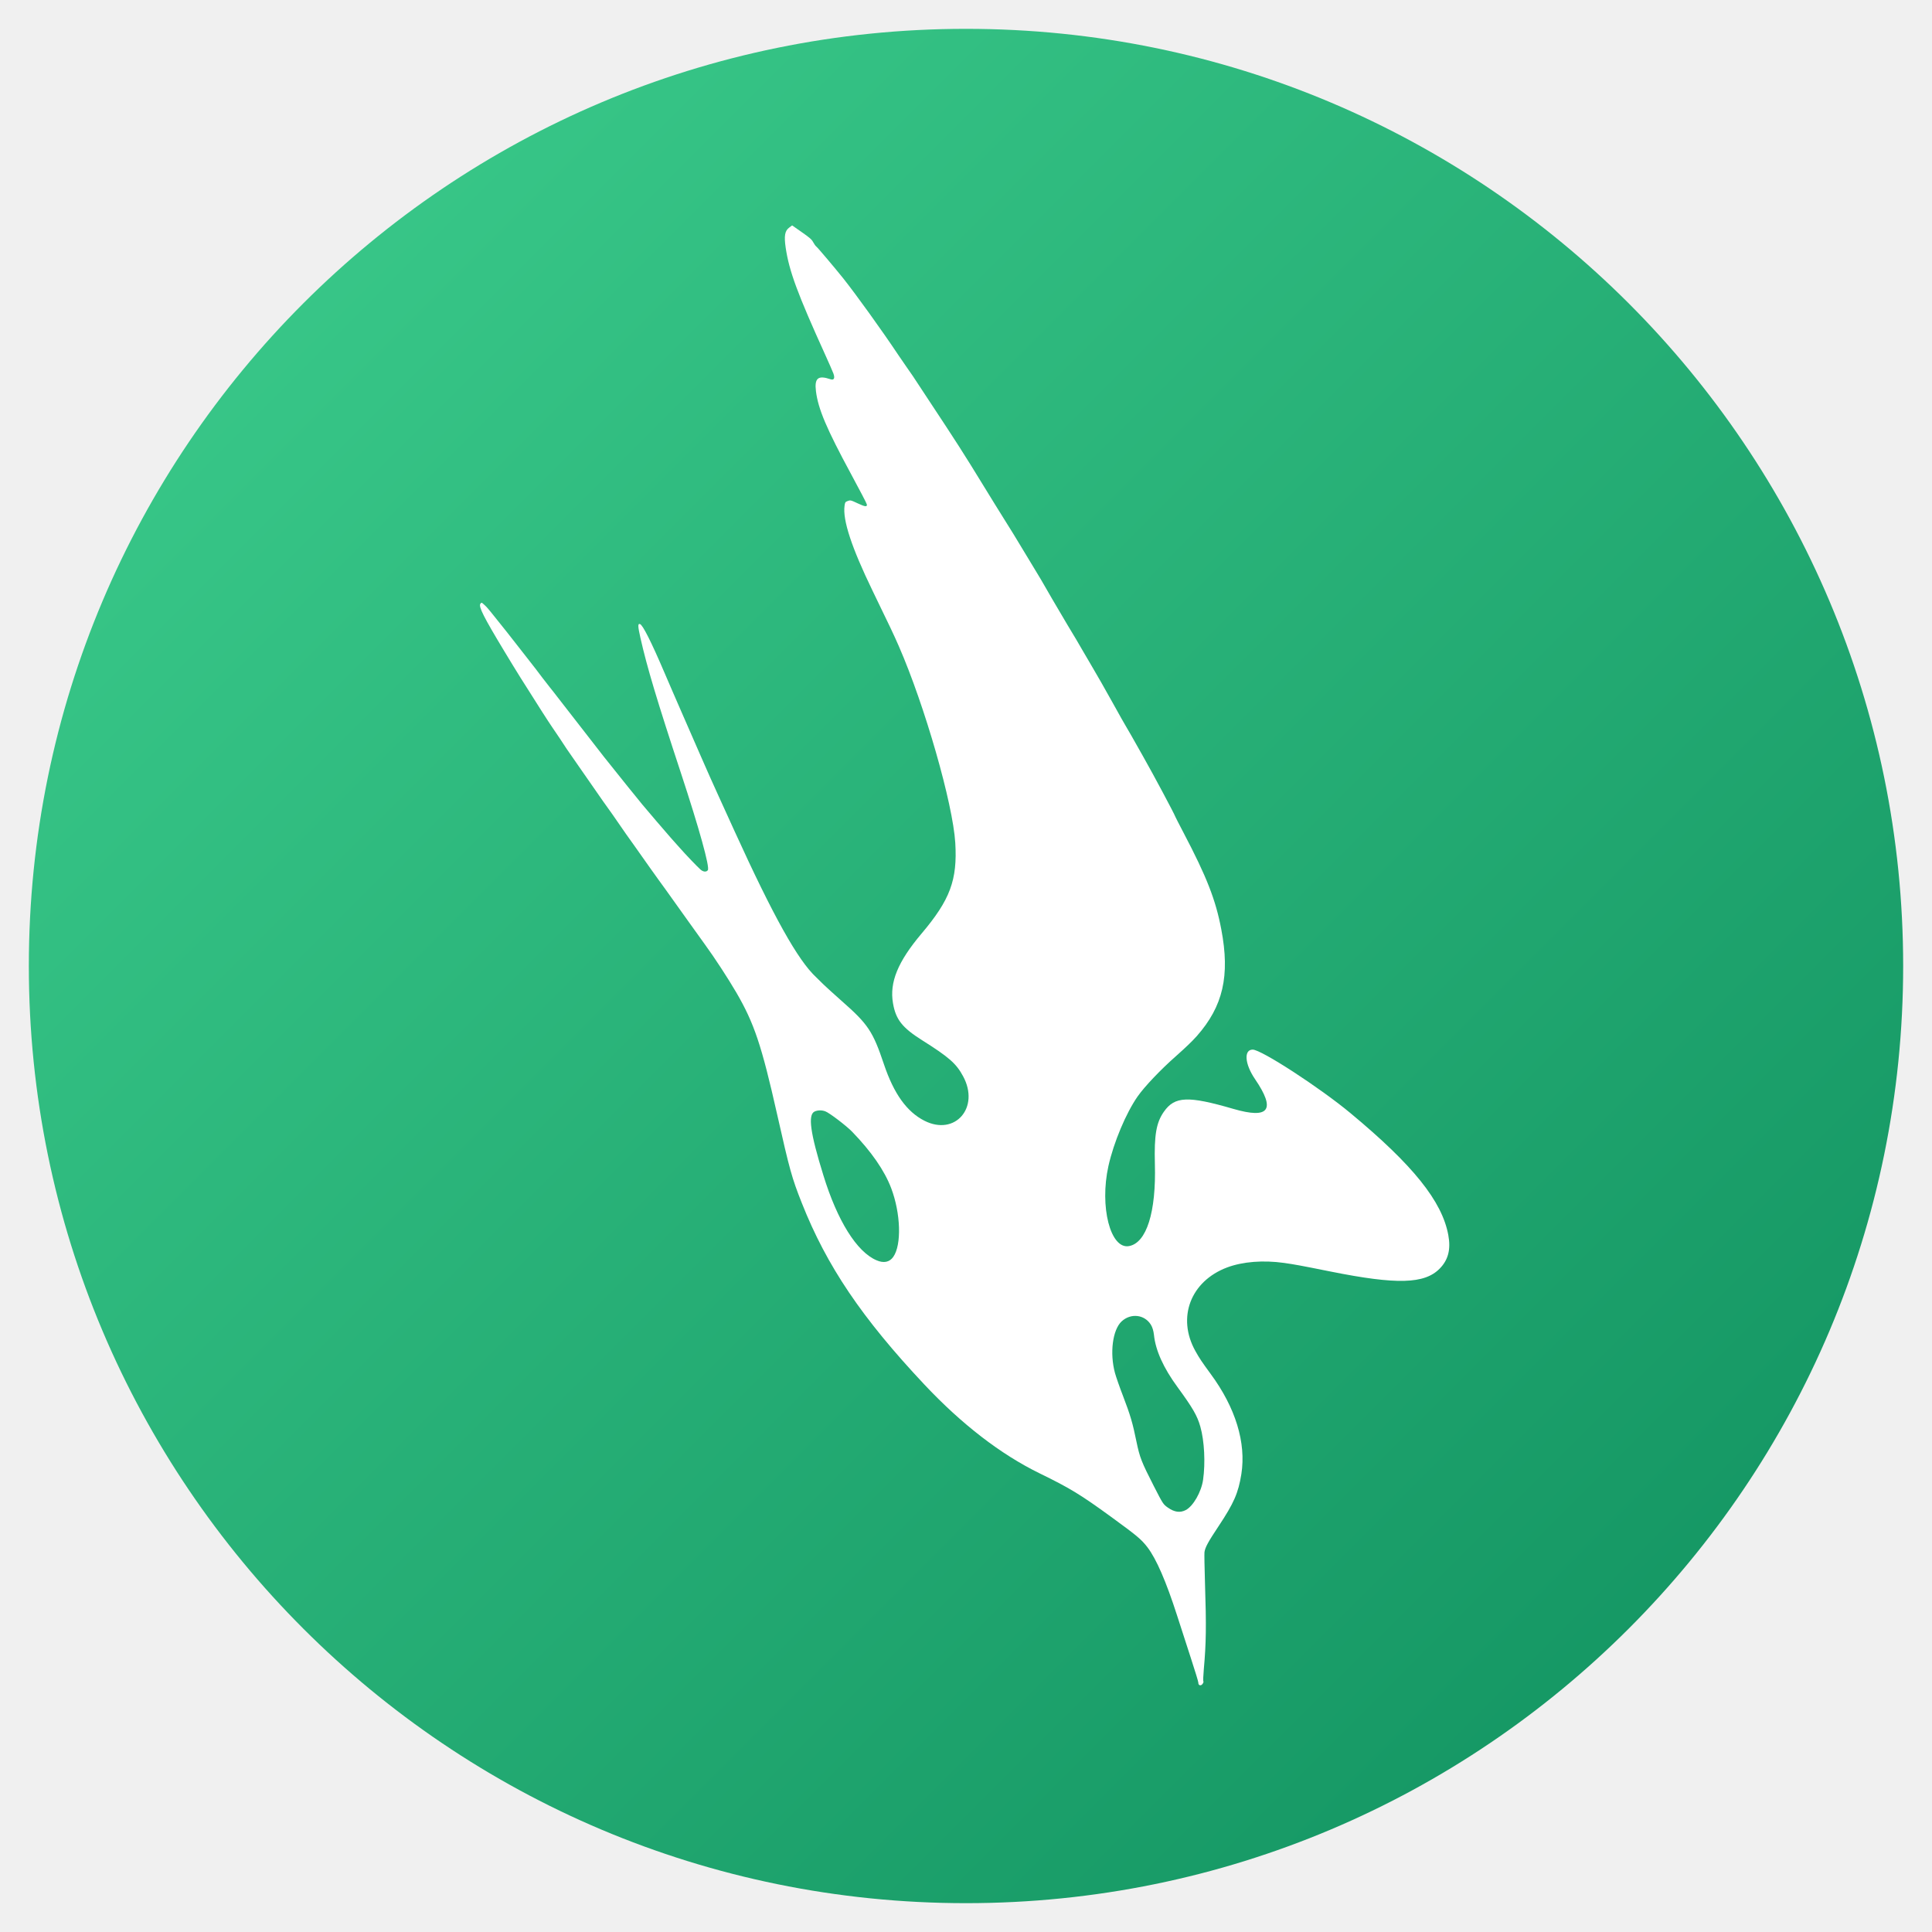
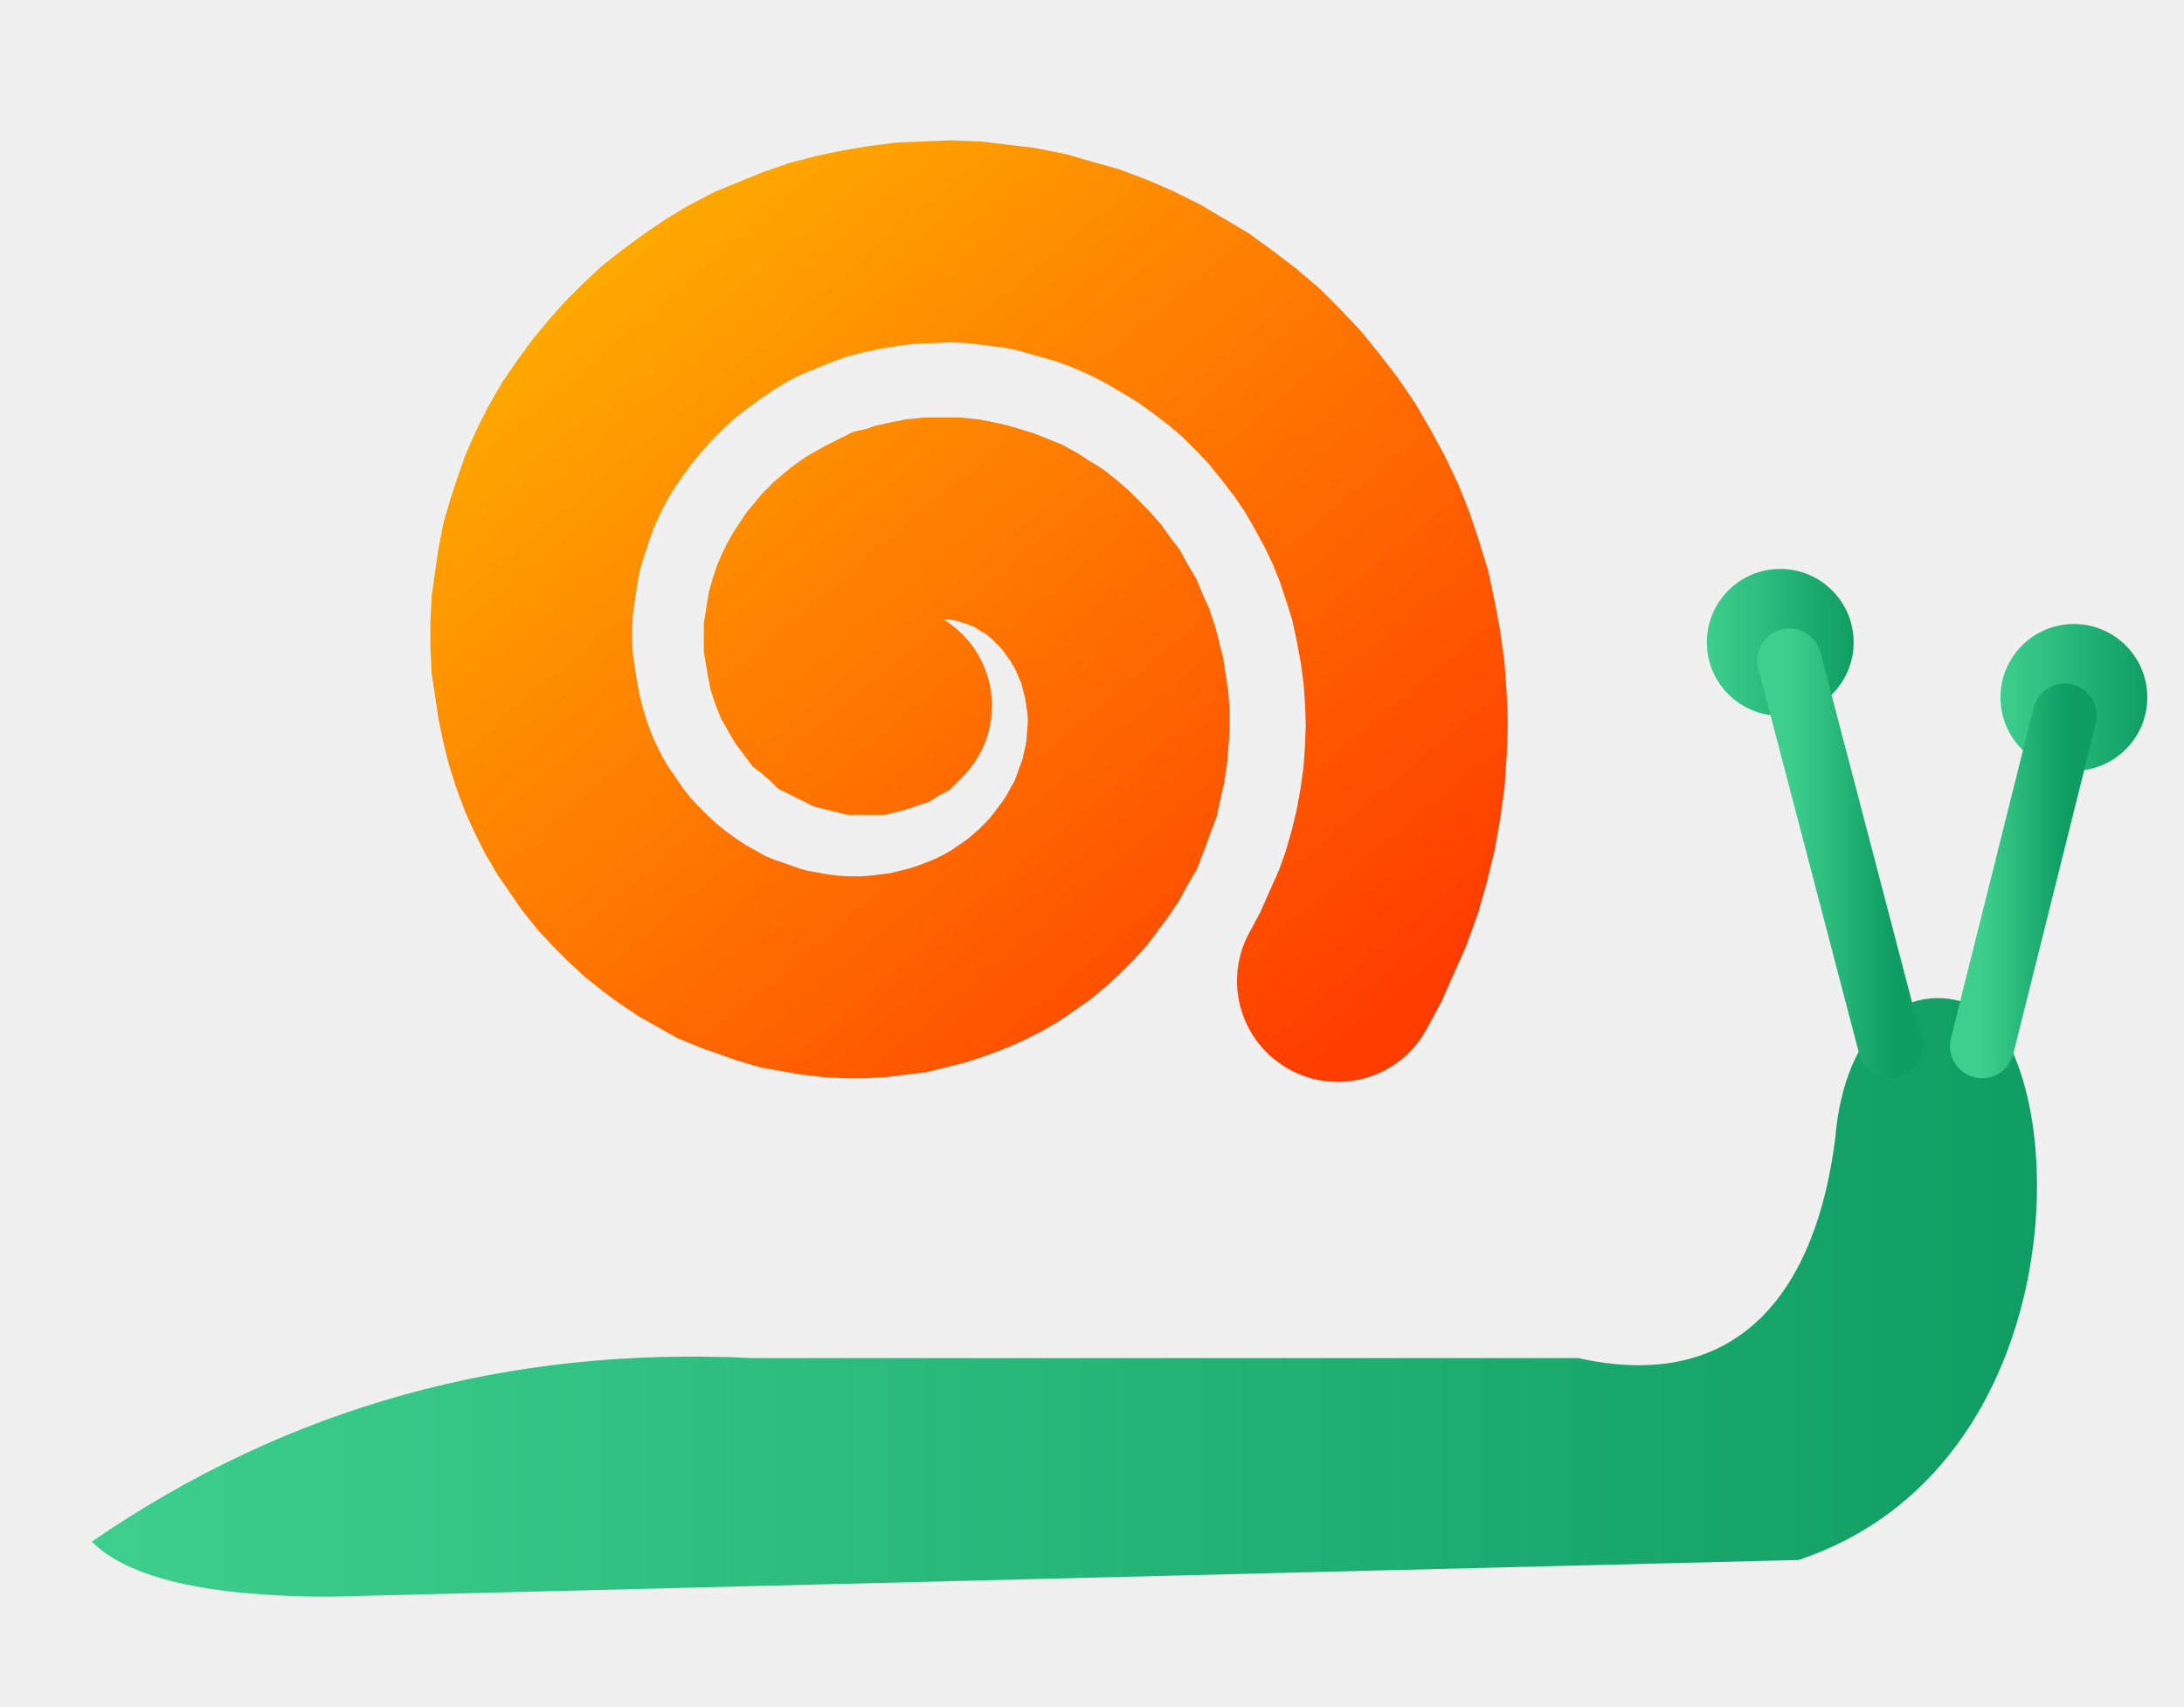
- <svg xmlns="http://www.w3.org/2000/svg" viewBox="40 40 1072 1072">
+ <svg xmlns="http://www.w3.org/2000/svg" viewBox="14 40 238 186">
  <defs>
-     <linearGradient id="e" x1="0" y1="0" x2="1" y2="1">
+     <linearGradient id="s" x1="0" y1="0" x2="1" y2="1">
+       <stop offset="0" stop-color="#FFB000" />
+       <stop offset="1" stop-color="#FF3D00" />
+     </linearGradient>
+     <linearGradient id="b" x1="0" y1="0" x2="1" y2="0">
      <stop offset="0" stop-color="#3ECF8E" />
-       <stop offset="1" stop-color="#0F8F5E" />
+       <stop offset="1" stop-color="#0F9D63" />
    </linearGradient>
  </defs>
-   <circle cx="576" cy="576" r="520" fill="url(#e)" />
-   <g transform="translate(576 576) rotate(35) scale(0.6) translate(-576 -600)">
-     <g transform="translate(0,1152) scale(0.08,-0.08)" fill="#FFFFFF" stroke="none">
-       <path d="M630 12720 c-20 -60 5 -113 101 -215 189 -199 414 -355 1089 -754 85 -50 173 -104 195 -119 49 -34 53 -63 10 -75 -144 -42 -159 -96 -57 -209 138 -153 349 -285 882 -552 184 -92 342 -174 350 -182 23 -22 0 -35 -87 -50 -97 -17 -98 -18 -118 -48 -15 -23 -15 -27 4 -64 76 -148 342 -347 826 -617 432 -241 482 -269 620 -353 637 -389 1555 -1132 1837 -1487 267 -337 329 -572 282 -1085 -38 -422 19 -673 191 -846 134 -136 250 -171 520 -158 369 18 479 6 628 -69 369 -184 323 -622 -71 -678 -226 -32 -468 53 -757 266 -322 238 -417 275 -815 319 -129 15 -257 31 -285 36 -27 5 -81 14 -120 20 -284 39 -807 292 -1740 842 -99 59 -270 159 -380 224 -110 64 -308 183 -440 264 -132 81 -346 212 -475 290 -129 79 -316 193 -415 255 -336 209 -530 313 -560 301 -25 -9 -6 -34 97 -128 257 -234 575 -485 1278 -1010 546 -408 900 -700 900 -742 0 -30 -32 -48 -74 -43 -56 7 -233 42 -336 67 -47 11 -112 26 -145 34 -83 20 -438 111 -505 130 -30 9 -86 25 -125 36 -38 11 -92 26 -120 34 -47 13 -297 87 -430 126 -61 18 -731 225 -840 259 -33 11 -94 29 -135 41 -41 12 -100 30 -130 40 -30 11 -174 56 -320 100 -146 44 -292 89 -325 99 -33 10 -96 28 -140 41 -44 12 -107 31 -140 41 -33 10 -81 22 -108 25 -45 6 -47 6 -47 -17 1 -39 120 -103 538 -288 245 -109 387 -169 762 -324 75 -31 167 -68 205 -82 65 -24 217 -83 275 -107 14 -5 142 -53 285 -105 143 -52 296 -108 340 -125 44 -16 91 -34 105 -38 35 -11 227 -81 330 -120 47 -17 96 -36 110 -40 25 -8 154 -55 405 -145 72 -26 148 -53 170 -60 38 -12 125 -43 555 -195 96 -34 232 -81 302 -106 187 -64 442 -167 619 -248 372 -172 588 -331 1192 -881 489 -445 564 -507 824 -678 653 -431 1332 -691 2363 -906 619 -129 1188 -155 1681 -77 385 61 526 70 964 62 375 -7 434 -12 547 -47 161 -51 404 -200 735 -451 104 -78 289 -218 413 -312 124 -93 229 -175 233 -183 16 -26 47 -15 47 17 0 17 -4 30 -9 30 -5 0 -39 53 -76 117 -151 263 -258 421 -561 825 -106 142 -200 271 -209 288 -26 50 -34 124 -39 340 -8 321 -33 445 -130 645 -162 330 -495 590 -956 745 -167 57 -206 72 -295 115 -399 193 -509 630 -253 1003 109 158 292 309 508 419 115 58 162 80 500 228 714 313 971 504 1012 751 23 139 -21 256 -141 374 -283 279 -797 429 -1736 506 -461 38 -1266 10 -1346 -47 -85 -60 20 -189 216 -263 405 -153 403 -287 -5 -426 -518 -176 -640 -269 -640 -488 0 -154 62 -285 261 -554 333 -448 445 -804 299 -950 -154 -154 -541 178 -725 622 -107 259 -185 619 -185 854 0 137 40 405 95 631 37 157 55 247 65 330 52 458 -84 794 -476 1175 -248 242 -487 401 -999 665 -93 48 -174 91 -180 95 -34 24 -475 248 -710 360 -60 29 -170 81 -243 116 -74 35 -136 64 -138 64 -2 0 -115 54 -250 120 -136 66 -248 120 -250 120 -1 0 -59 27 -129 60 -70 33 -128 60 -130 60 -2 0 -56 25 -120 55 -65 31 -212 98 -329 149 -116 52 -258 117 -316 144 -210 99 -249 117 -505 229 -143 63 -273 120 -290 128 -16 7 -104 45 -195 83 -91 38 -271 116 -400 172 -409 178 -542 233 -1105 455 -148 58 -281 111 -295 117 -14 5 -72 27 -130 48 -58 22 -127 47 -155 58 -323 126 -788 288 -1025 359 -151 44 -449 123 -467 123 -11 0 -36 9 -58 20 -34 17 -59 20 -176 20 l-136 0 -13 -40z m10699 -7991 c31 -13 65 -40 96 -75 118 -137 310 -251 570 -339 281 -96 377 -140 478 -223 133 -108 290 -310 379 -486 64 -127 81 -315 36 -401 -34 -65 -93 -95 -184 -95 -67 0 -70 1 -278 111 -277 147 -322 177 -460 307 -157 149 -232 209 -426 340 -91 61 -195 136 -231 166 -183 153 -309 393 -279 533 31 141 171 217 299 162z m-4109 -153 c315 -61 564 -153 745 -276 257 -175 475 -466 475 -636 0 -76 -47 -126 -137 -144 -242 -51 -632 115 -1064 451 -408 316 -551 471 -508 547 19 33 58 62 100 73 51 13 292 3 389 -15z" />
-     </g>
+   <path d="M111.1 116.9 L110.9 117.1 L110.7 117.2 L110.4 117.4 L110.1 117.5 L109.8 117.6 L109.5 117.7 L109.1 117.8 L108.8 117.8 L108.4 117.8 L108.0 117.8 L107.7 117.8 L107.3 117.7 L106.9 117.6 L106.5 117.5 L106.1 117.3 L105.7 117.1 L105.3 116.9 L105.0 116.6 L104.6 116.3 L104.3 116.0 L103.9 115.7 L103.6 115.3 L103.3 114.9 L103.0 114.4 L102.8 114.0 L102.5 113.5 L102.3 113.0 L102.1 112.4 L102.0 111.9 L101.9 111.3 L101.8 110.7 L101.7 110.1 L101.7 109.5 L101.7 108.8 L101.8 108.2 L101.9 107.5 L102.0 106.9 L102.2 106.2 L102.4 105.6 L102.7 104.9 L103.0 104.3 L103.4 103.6 L103.8 103.0 L104.2 102.4 L104.7 101.8 L105.2 101.2 L105.8 100.6 L106.4 100.1 L107.0 99.6 L107.7 99.1 L108.4 98.7 L109.1 98.3 L109.9 97.9 L110.7 97.5 L111.6 97.3 L112.4 97.0 L113.3 96.8 L114.3 96.6 L115.2 96.5 L116.1 96.5 L117.1 96.5 L118.1 96.5 L119.1 96.6 L120.1 96.8 L121.0 97.0 L122.0 97.3 L123.0 97.6 L124.0 98.0 L125.0 98.4 L125.9 98.9 L126.8 99.5 L127.8 100.1 L128.7 100.8 L129.5 101.5 L130.3 102.3 L131.1 103.1 L131.9 104.0 L132.6 105.0 L133.3 105.9 L133.9 107.0 L134.5 108.0 L135.0 109.2 L135.5 110.3 L135.9 111.5 L136.2 112.7 L136.5 113.9 L136.7 115.2 L136.9 116.5 L137.0 117.8 L137.0 119.2 L136.9 120.5 L136.8 121.8 L136.6 123.2 L136.3 124.5 L136.0 125.9 L135.5 127.2 L135.0 128.6 L134.5 129.9 L133.8 131.1 L133.1 132.4 L132.3 133.6 L131.4 134.8 L130.5 136.0 L129.5 137.1 L128.4 138.2 L127.3 139.2 L126.1 140.2 L124.8 141.1 L123.5 142.0 L122.1 142.8 L120.7 143.5 L119.3 144.1 L117.7 144.7 L116.2 145.2 L114.6 145.6 L113.0 146.0 L111.3 146.2 L109.7 146.4 L108.0 146.5 L106.3 146.5 L104.5 146.4 L102.8 146.2 L101.1 145.9 L99.4 145.6 L97.7 145.1 L96.0 144.5 L94.3 143.9 L92.6 143.2 L91.0 142.3 L89.4 141.4 L87.9 140.4 L86.4 139.3 L84.9 138.1 L83.5 136.8 L82.2 135.5 L80.9 134.1 L79.7 132.6 L78.6 131.0 L77.5 129.4 L76.5 127.7 L75.6 125.9 L74.8 124.1 L74.1 122.2 L73.5 120.3 L73.0 118.3 L72.6 116.3 L72.3 114.3 L72.0 112.3 L71.9 110.2 L71.9 108.1 L72.0 106.0 L72.3 103.9 L72.6 101.8 L73.0 99.7 L73.6 97.6 L74.3 95.5 L75.0 93.5 L75.9 91.5 L76.9 89.5 L78.0 87.6 L79.3 85.7 L80.6 83.9 L82.0 82.2 L83.5 80.5 L85.1 78.9 L86.8 77.3 L88.6 75.9 L90.5 74.5 L92.4 73.2 L94.4 72.0 L96.5 70.9 L98.7 70.0 L100.9 69.1 L103.2 68.3 L105.5 67.7 L107.9 67.2 L110.3 66.8 L112.7 66.5 L115.2 66.4 L117.6 66.3 L120.1 66.4 L122.6 66.7 L125.1 67.0 L127.6 67.5 L130.0 68.2 L132.5 68.9 L134.9 69.8 L137.2 70.8 L139.6 72.0 L141.8 73.3 L144.0 74.6 L146.2 76.2 L148.3 77.8 L150.3 79.5 L152.2 81.4 L154.0 83.3 L155.7 85.4 L157.4 87.6 L158.9 89.8 L160.3 92.2 L161.6 94.6 L162.8 97.1 L163.8 99.6 L164.7 102.3 L165.5 104.9 L166.1 107.7 L166.6 110.4 L167.0 113.3 L167.2 116.1 L167.3 118.9 L167.2 121.8 L167.0 124.7 L166.6 127.6 L166.1 130.4 L165.4 133.3 L164.6 136.1 L163.6 138.9 L162.4 141.6 L161.2 144.3 L159.8 146.9" fill="none" stroke="url(#s)" stroke-width="22" stroke-linecap="round" />
+   <g fill="url(#b)">
+     <path d="M24 208 Q56 186 96 188 L186 188 C204 192 212 180 214 164 C215 152 222 146 230 150 C240 158 240 200 210 210 L50 214 Q30 214 24 208 Z" />
+     <circle cx="208" cy="110" r="8" />
+     <circle cx="240" cy="116" r="8" />
+   </g>
+   <g stroke="url(#b)" stroke-width="7" stroke-linecap="round">
+     <path d="M220 154 L209 112" />
+     <path d="M230 154 L239 118" />
  </g>
</svg>
